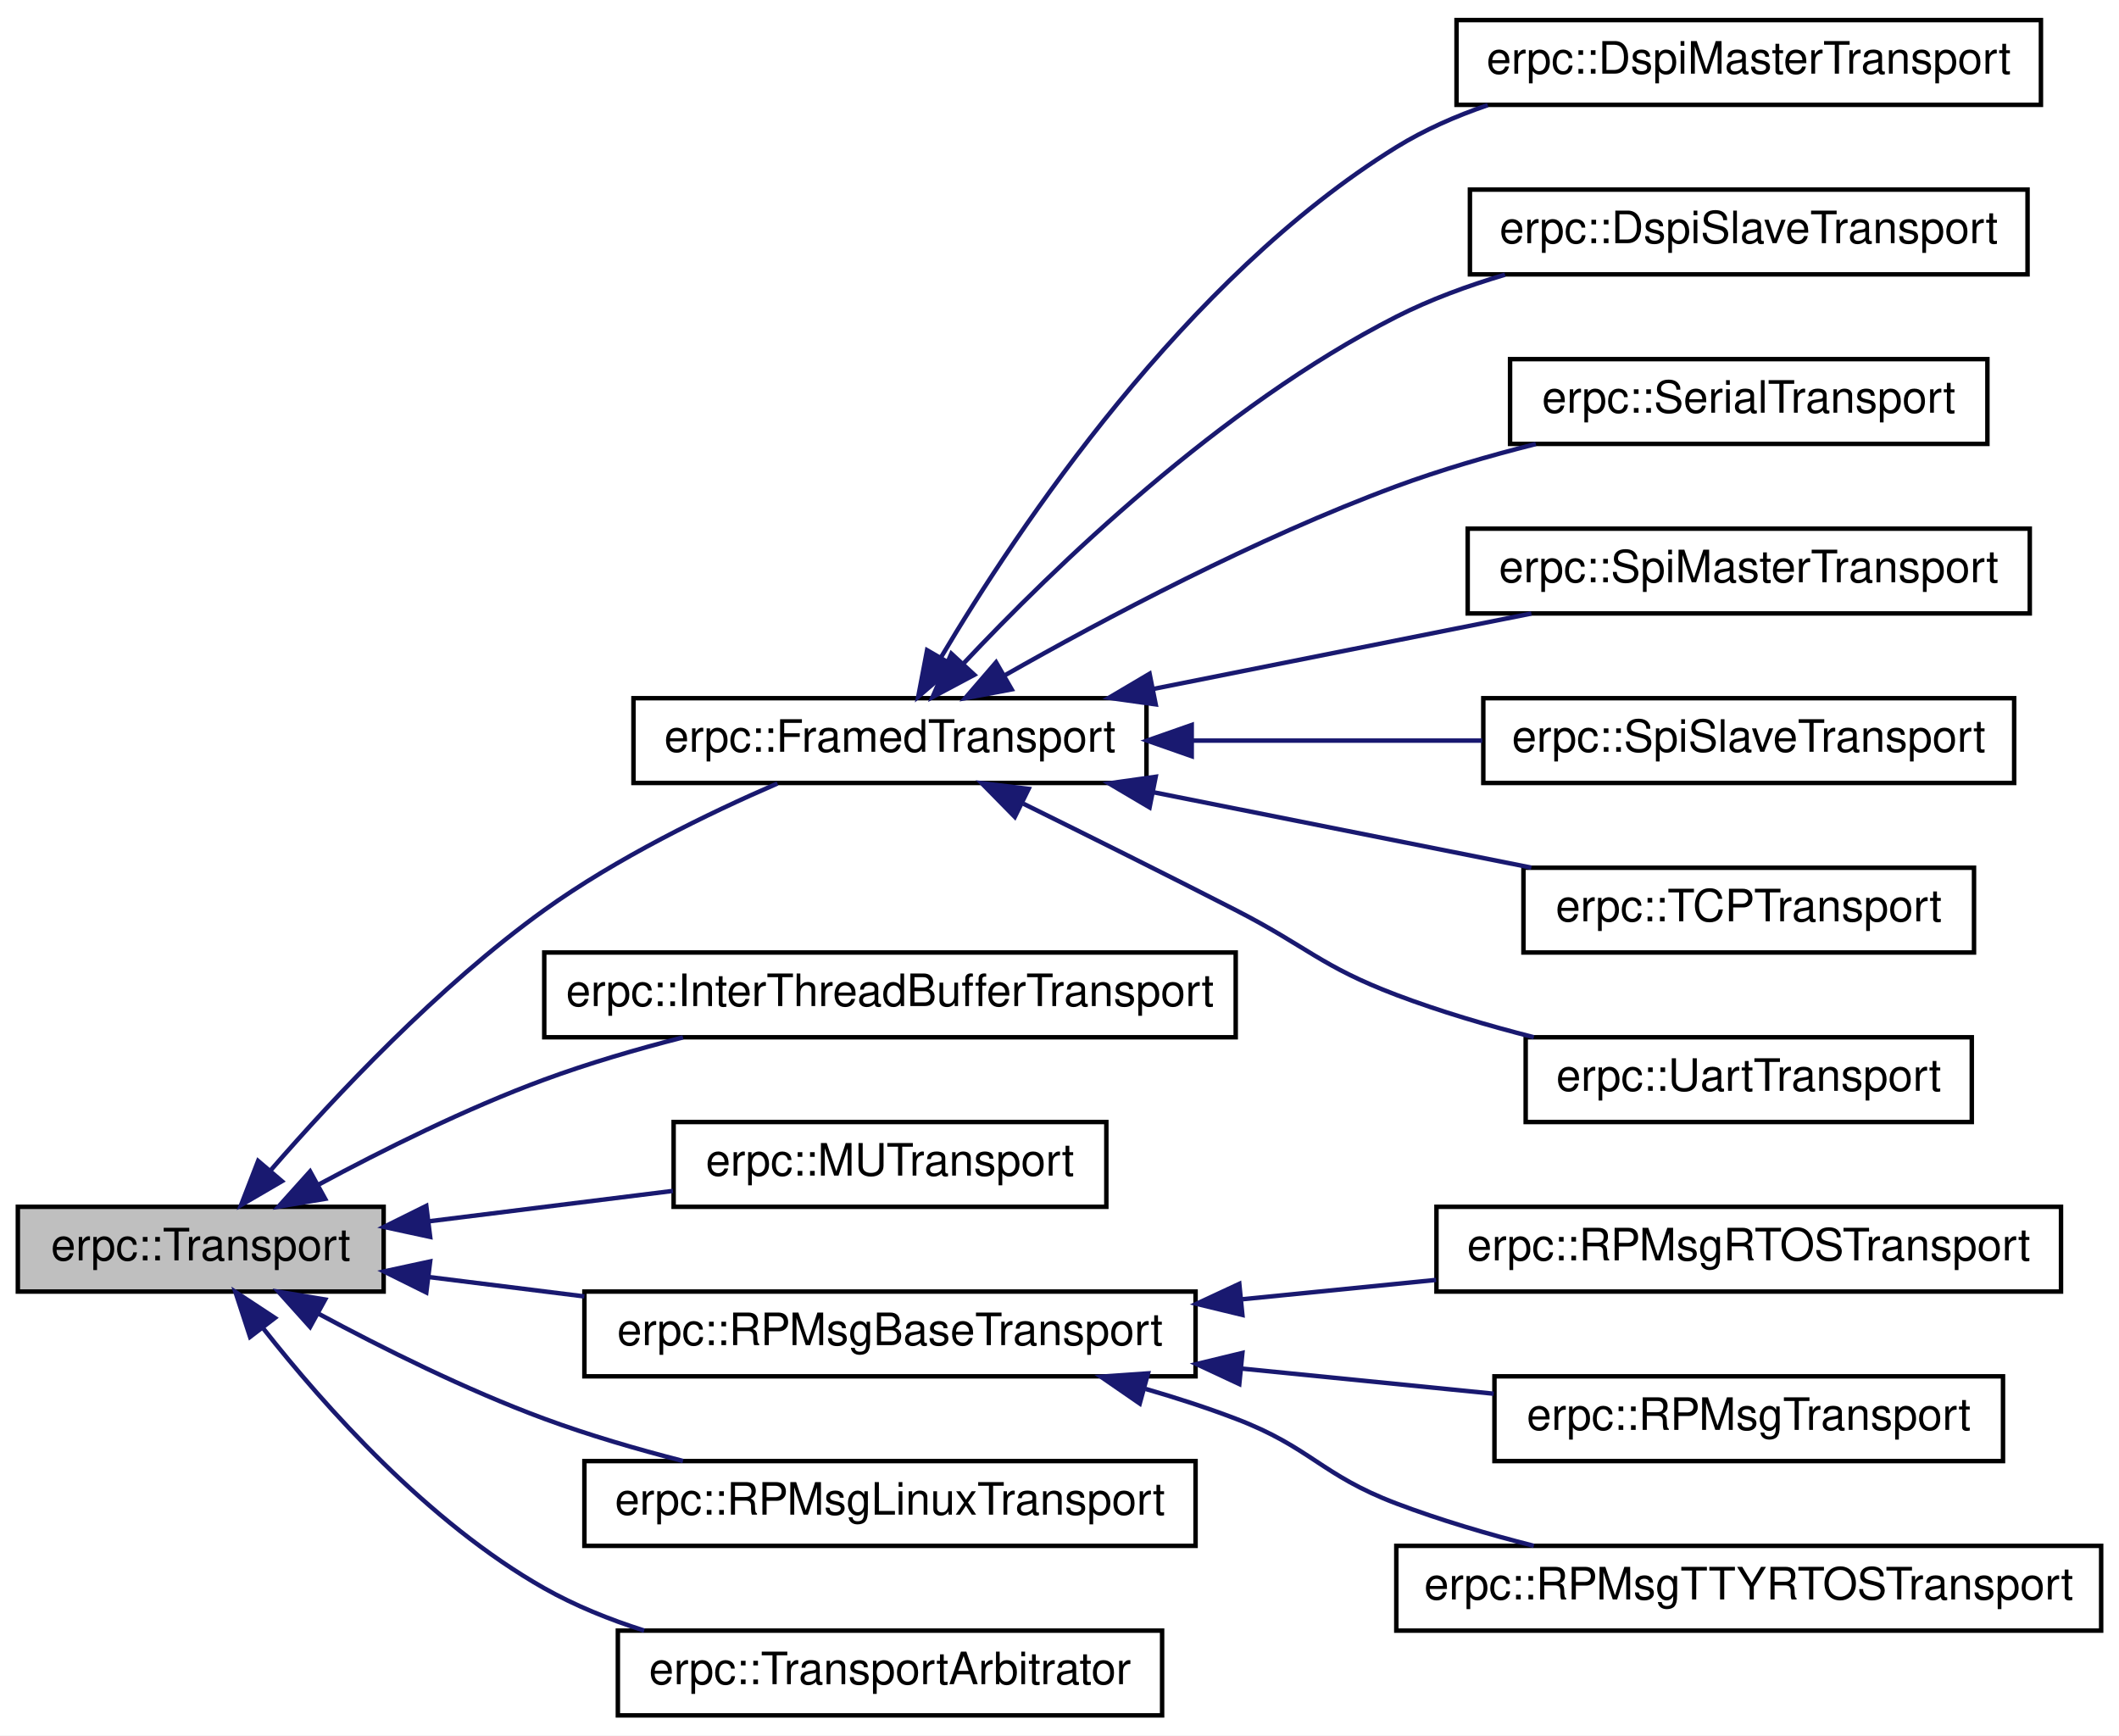
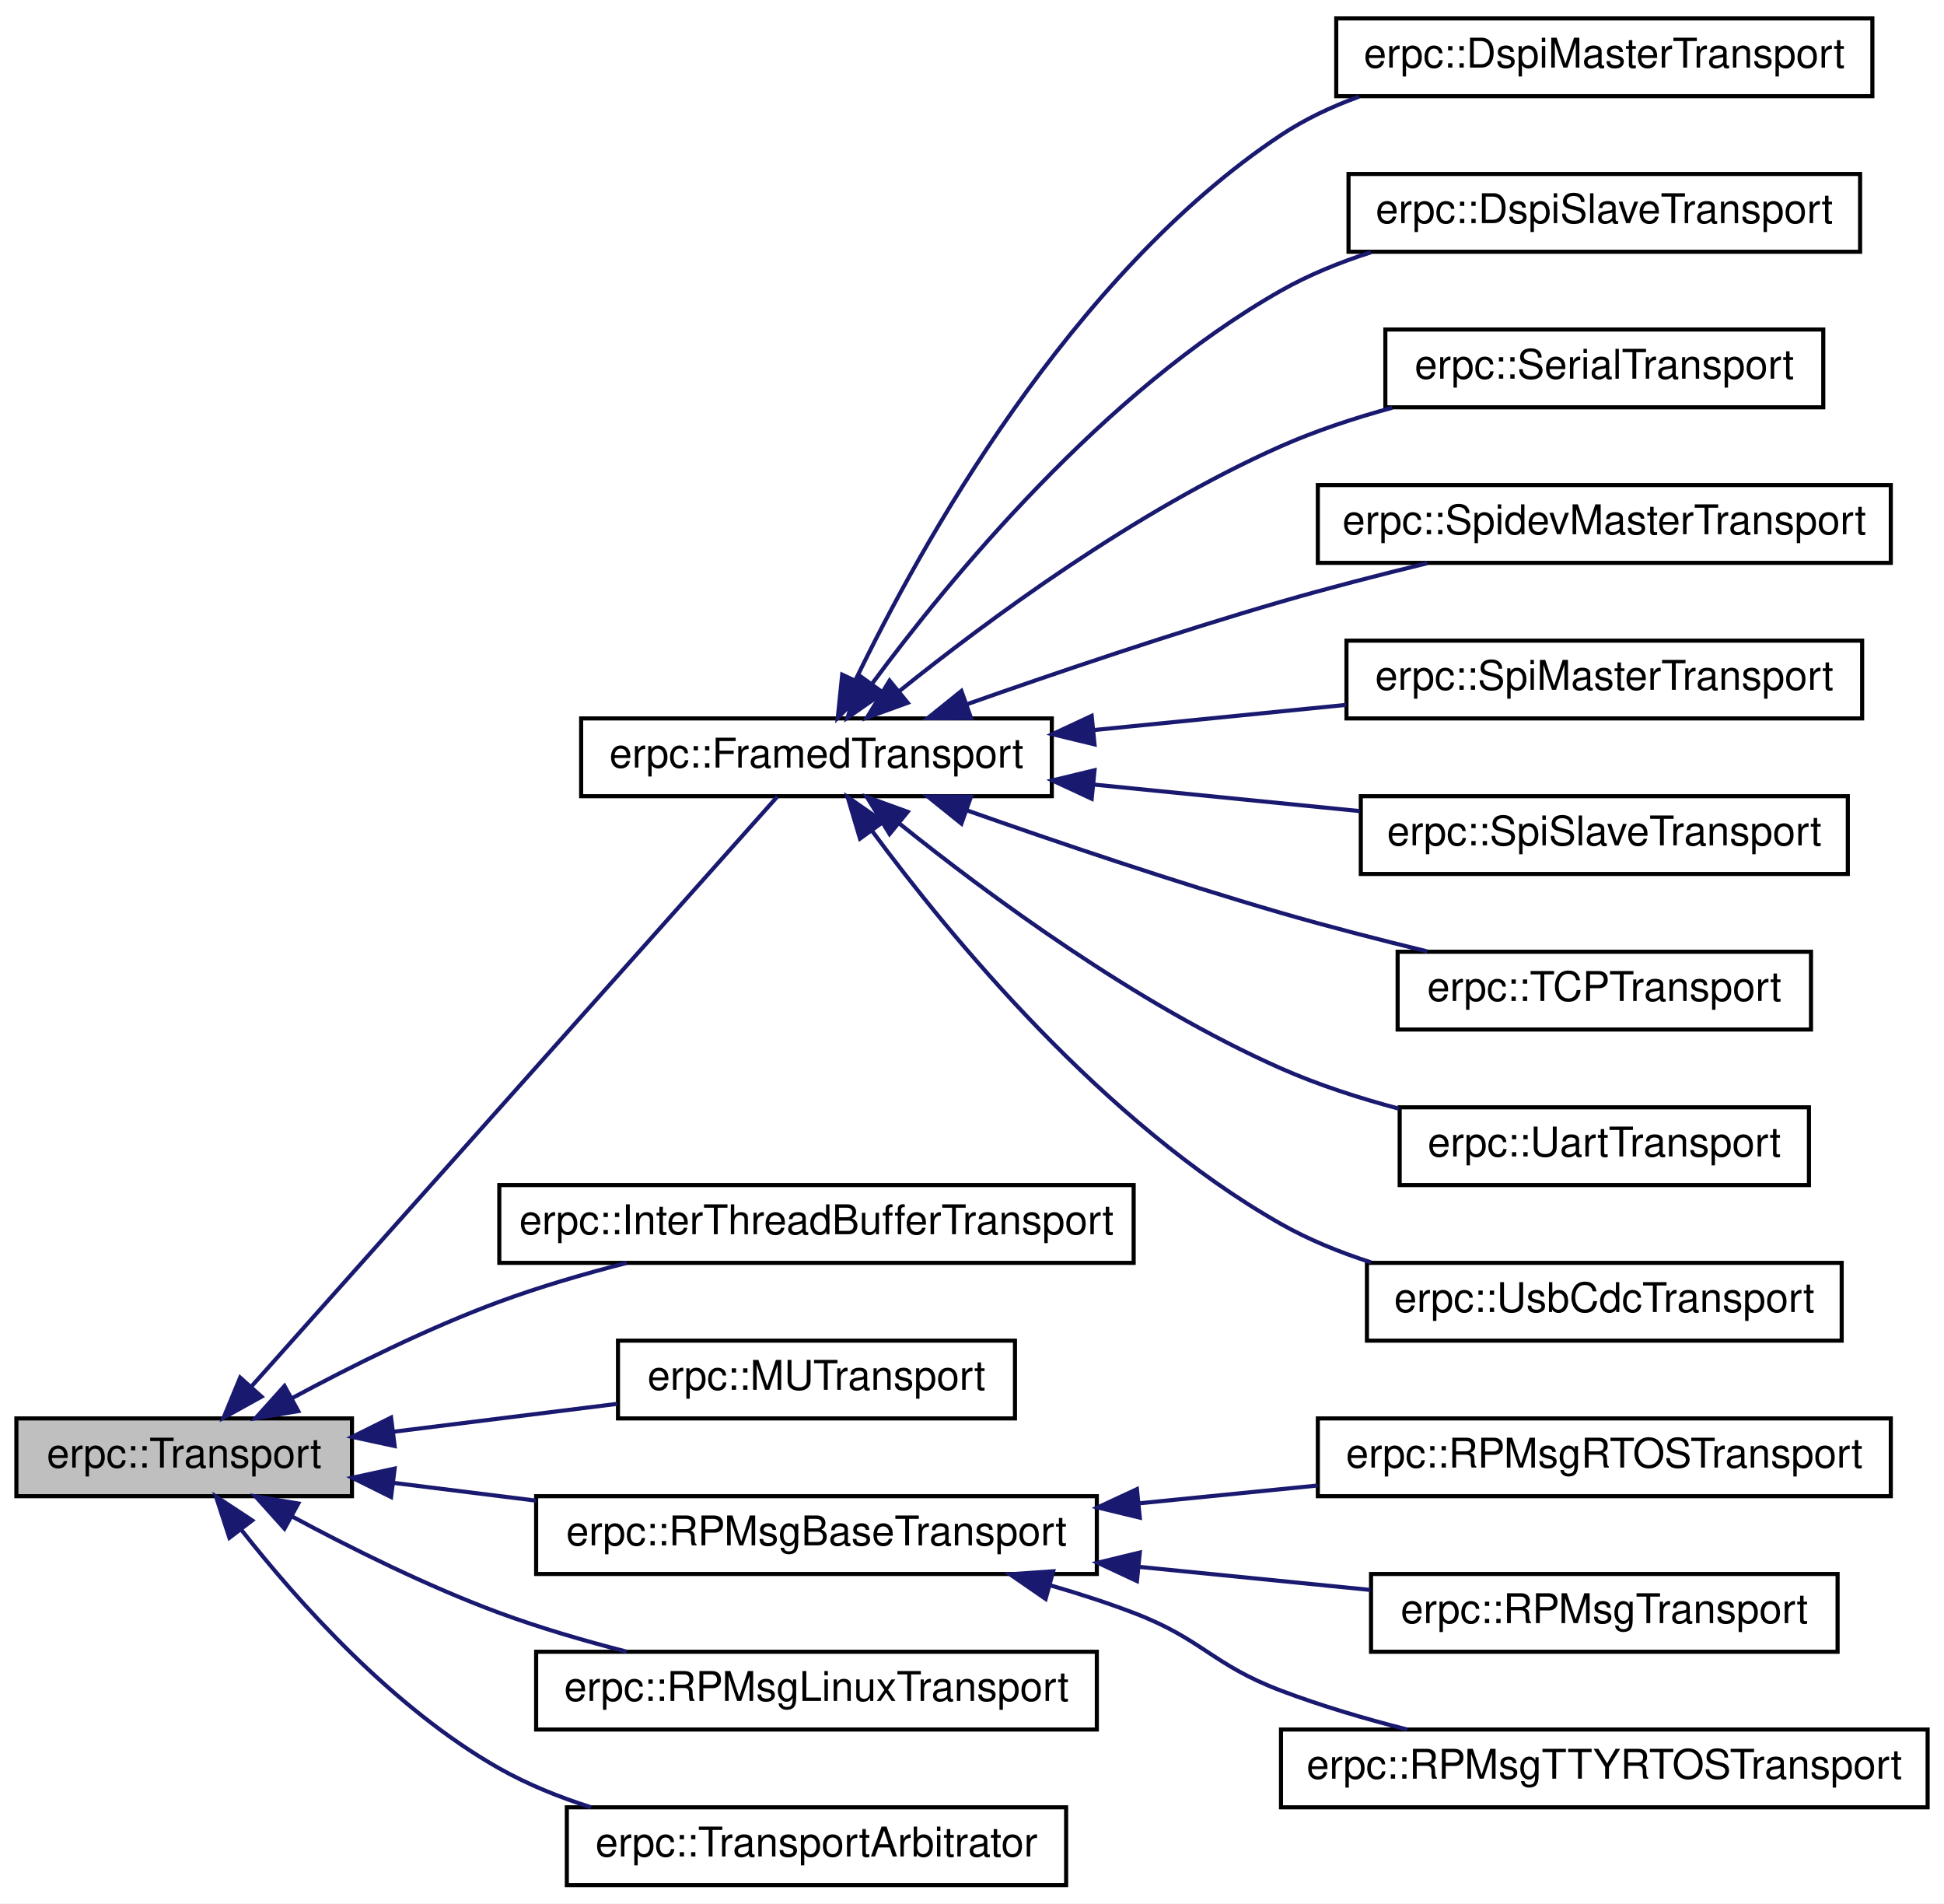
- <svg xmlns="http://www.w3.org/2000/svg" xmlns:xlink="http://www.w3.org/1999/xlink" width="475pt" height="389pt" viewBox="0.00 0.00 475.00 389.00">
-   <g id="graph0" class="graph" transform="scale(1 1) rotate(0) translate(4 385)">
-     <polygon fill="white" stroke="none" points="-4,4 -4,-385 471,-385 471,4 -4,4" />
+ <svg xmlns="http://www.w3.org/2000/svg" xmlns:xlink="http://www.w3.org/1999/xlink" width="475pt" height="465pt" viewBox="0.00 0.00 475.00 465.00">
+   <g id="graph0" class="graph" transform="scale(1 1) rotate(0) translate(4 461)">
+     <polygon fill="white" stroke="none" points="-4,4 -4,-461 471,-461 471,4 -4,4" />
    <g id="node1" class="node">
      <polygon fill="#bfbfbf" stroke="black" points="0,-95.5 0,-114.5 82,-114.5 82,-95.5 0,-95.5" />
      <text text-anchor="middle" x="41" y="-102.5" font-family="Helvetica,sans-Serif" font-size="10.00">erpc::Transport</text>
    </g>
    <g id="node2" class="node">
      <g id="a_node2">
        <a xlink:href="classerpc_1_1_framed_transport.html" target="_top" xlink:title="Base class for framed transport layers. ">
-           <polygon fill="white" stroke="black" points="138,-209.5 138,-228.5 253,-228.5 253,-209.5 138,-209.5" />
-           <text text-anchor="middle" x="195.5" y="-216.5" font-family="Helvetica,sans-Serif" font-size="10.00">erpc::FramedTransport</text>
+           <polygon fill="white" stroke="black" points="138,-266.5 138,-285.5 253,-285.5 253,-266.5 138,-266.5" />
+           <text text-anchor="middle" x="195.5" y="-273.5" font-family="Helvetica,sans-Serif" font-size="10.00">erpc::FramedTransport</text>
        </a>
      </g>
    </g>
    <g id="edge1" class="edge">
-       <path fill="none" stroke="midnightblue" d="M56.72,-122.735C71.109,-139.289 94.259,-163.936 118,-181 134.256,-192.685 154.641,-202.613 170.28,-209.388" />
-       <polygon fill="midnightblue" stroke="midnightblue" points="59.19,-120.236 50.038,-114.898 53.863,-124.778 59.19,-120.236" />
-     </g>
-     <g id="node10" class="node">
-       <g id="a_node10">
+       <path fill="none" stroke="midnightblue" d="M57.475,-122.353C89.312,-158.051 161.229,-238.693 185.959,-266.423" />
+       <polygon fill="midnightblue" stroke="midnightblue" points="59.904,-119.817 50.636,-114.684 54.68,-124.476 59.904,-119.817" />
+     </g>
+     <g id="node12" class="node">
+       <g id="a_node12">
        <a xlink:href="classerpc_1_1_inter_thread_buffer_transport.html" target="_top" xlink:title="Very basic transport to send/receive messages between threads. ">
          <polygon fill="white" stroke="black" points="118,-152.5 118,-171.5 273,-171.5 273,-152.5 118,-152.5" />
          <text text-anchor="middle" x="195.5" y="-159.5" font-family="Helvetica,sans-Serif" font-size="10.00">erpc::InterThreadBufferTransport</text>
        </a>
      </g>
    </g>
-     <g id="edge9" class="edge">
+     <g id="edge11" class="edge">
      <path fill="none" stroke="midnightblue" d="M67.287,-119.406C81.782,-127.21 100.517,-136.548 118,-143 127.886,-146.648 138.745,-149.821 149.099,-152.474" />
      <polygon fill="midnightblue" stroke="midnightblue" points="68.881,-116.288 58.431,-114.545 65.513,-122.425 68.881,-116.288" />
    </g>
-     <g id="node11" class="node">
-       <g id="a_node11">
+     <g id="node13" class="node">
+       <g id="a_node13">
        <a xlink:href="classerpc_1_1_m_u_transport.html" target="_top" xlink:title="Transport that uses Messaging Unit (MU) for interprocessor messaging. ">
          <polygon fill="white" stroke="black" points="147,-114.5 147,-133.5 244,-133.5 244,-114.5 147,-114.5" />
          <text text-anchor="middle" x="195.5" y="-121.5" font-family="Helvetica,sans-Serif" font-size="10.00">erpc::MUTransport</text>
        </a>
      </g>
    </g>
-     <g id="edge10" class="edge">
+     <g id="edge12" class="edge">
      <path fill="none" stroke="midnightblue" d="M92.151,-111.248C109.748,-113.441 129.453,-115.896 146.839,-118.062" />
      <polygon fill="midnightblue" stroke="midnightblue" points="92.424,-107.755 82.068,-109.992 91.558,-114.702 92.424,-107.755" />
    </g>
-     <g id="node12" class="node">
-       <g id="a_node12">
+     <g id="node14" class="node">
+       <g id="a_node14">
        <a xlink:href="classerpc_1_1_r_p_msg_base_transport.html" target="_top" xlink:title="Transport that other RPMsg transports inherits. ">
          <polygon fill="white" stroke="black" points="127,-76.5 127,-95.5 264,-95.5 264,-76.5 127,-76.5" />
          <text text-anchor="middle" x="195.5" y="-83.5" font-family="Helvetica,sans-Serif" font-size="10.00">erpc::RPMsgBaseTransport</text>
        </a>
      </g>
    </g>
-     <g id="edge11" class="edge">
+     <g id="edge13" class="edge">
      <path fill="none" stroke="midnightblue" d="M92.052,-98.764C103.221,-97.372 115.244,-95.874 126.987,-94.412" />
      <polygon fill="midnightblue" stroke="midnightblue" points="91.558,-95.298 82.068,-100.008 92.424,-102.245 91.558,-95.298" />
    </g>
-     <g id="node16" class="node">
-       <g id="a_node16">
+     <g id="node18" class="node">
+       <g id="a_node18">
        <a xlink:href="classerpc_1_1_r_p_msg_linux_transport.html" target="_top" xlink:title="RPMSG Linux transport to send/receive messages through RPMSG endpoints based on https://github.com/NXPmicro/rpmsg-sysfs/tree/0aa1817545a765c200b1b2f9b6680a420dcf9171 implementation. ">
          <polygon fill="white" stroke="black" points="127,-38.5 127,-57.5 264,-57.5 264,-38.5 127,-38.5" />
          <text text-anchor="middle" x="195.5" y="-45.5" font-family="Helvetica,sans-Serif" font-size="10.00">erpc::RPMsgLinuxTransport</text>
        </a>
      </g>
    </g>
-     <g id="edge15" class="edge">
+     <g id="edge17" class="edge">
      <path fill="none" stroke="midnightblue" d="M67.287,-90.594C81.782,-82.79 100.517,-73.452 118,-67 127.886,-63.352 138.745,-60.179 149.099,-57.526" />
      <polygon fill="midnightblue" stroke="midnightblue" points="65.513,-87.576 58.431,-95.455 68.881,-93.712 65.513,-87.576" />
    </g>
-     <g id="node17" class="node">
-       <g id="a_node17">
+     <g id="node19" class="node">
+       <g id="a_node19">
        <a xlink:href="classerpc_1_1_transport_arbitrator.html" target="_top" xlink:title="Interposer to share transport between client and server. ">
          <polygon fill="white" stroke="black" points="134.5,-0.5 134.5,-19.5 256.5,-19.5 256.5,-0.5 134.5,-0.5" />
          <text text-anchor="middle" x="195.5" y="-7.5" font-family="Helvetica,sans-Serif" font-size="10.00">erpc::TransportArbitrator</text>
        </a>
      </g>
    </g>
-     <g id="edge16" class="edge">
+     <g id="edge18" class="edge">
      <path fill="none" stroke="midnightblue" d="M55.057,-87.181C68.792,-69.735 91.993,-43.698 118,-29 124.91,-25.095 132.616,-21.984 140.402,-19.508" />
      <polygon fill="midnightblue" stroke="midnightblue" points="52.058,-85.342 48.774,-95.415 57.623,-89.589 52.058,-85.342" />
    </g>
    <g id="node3" class="node">
      <g id="a_node3">
        <a xlink:href="classerpc_1_1_dspi_master_transport.html" target="_top" xlink:title="Very basic transport to send/receive messages via DSPI. ">
-           <polygon fill="white" stroke="black" points="322.5,-361.5 322.5,-380.5 453.5,-380.5 453.5,-361.5 322.5,-361.5" />
-           <text text-anchor="middle" x="388" y="-368.5" font-family="Helvetica,sans-Serif" font-size="10.00">erpc::DspiMasterTransport</text>
+           <polygon fill="white" stroke="black" points="322.5,-437.5 322.5,-456.5 453.5,-456.5 453.5,-437.5 322.5,-437.5" />
+           <text text-anchor="middle" x="388" y="-444.5" font-family="Helvetica,sans-Serif" font-size="10.00">erpc::DspiMasterTransport</text>
        </a>
      </g>
    </g>
    <g id="edge2" class="edge">
-       <path fill="none" stroke="midnightblue" d="M206.909,-237.613C224.187,-266.72 261.625,-322.704 309,-352 315.283,-355.885 322.307,-358.976 329.497,-361.435" />
-       <polygon fill="midnightblue" stroke="midnightblue" points="209.876,-235.752 201.837,-228.85 203.817,-239.258 209.876,-235.752" />
+       <path fill="none" stroke="midnightblue" d="M205.065,-294.942C220.785,-327.47 257.425,-393.744 309,-428 314.805,-431.856 321.318,-434.93 328.041,-437.381" />
+       <polygon fill="midnightblue" stroke="midnightblue" points="208.121,-293.215 200.704,-285.65 201.784,-296.19 208.121,-293.215" />
    </g>
    <g id="node4" class="node">
      <g id="a_node4">
        <a xlink:href="classerpc_1_1_dspi_slave_transport.html" target="_top" xlink:title="Very basic transport to send/receive messages via DSPI. ">
-           <polygon fill="white" stroke="black" points="325.5,-323.5 325.5,-342.5 450.5,-342.5 450.5,-323.5 325.5,-323.5" />
-           <text text-anchor="middle" x="388" y="-330.5" font-family="Helvetica,sans-Serif" font-size="10.00">erpc::DspiSlaveTransport</text>
+           <polygon fill="white" stroke="black" points="325.5,-399.5 325.5,-418.5 450.5,-418.5 450.5,-399.5 325.5,-399.5" />
+           <text text-anchor="middle" x="388" y="-406.5" font-family="Helvetica,sans-Serif" font-size="10.00">erpc::DspiSlaveTransport</text>
        </a>
      </g>
    </g>
    <g id="edge3" class="edge">
-       <path fill="none" stroke="midnightblue" d="M211.907,-236.199C232.096,-257.663 269.593,-293.978 309,-314 316.58,-317.851 324.976,-320.946 333.369,-323.426" />
-       <polygon fill="midnightblue" stroke="midnightblue" points="214.402,-233.742 205.049,-228.765 209.257,-238.488 214.402,-233.742" />
+       <path fill="none" stroke="midnightblue" d="M209.152,-294.07C227.941,-319.497 265.691,-365.462 309,-390 315.791,-393.848 323.343,-396.921 330.999,-399.375" />
+       <polygon fill="midnightblue" stroke="midnightblue" points="211.806,-291.767 203.113,-285.71 206.132,-295.866 211.806,-291.767" />
    </g>
    <g id="node5" class="node">
      <g id="a_node5">
        <a xlink:href="classerpc_1_1_serial_transport.html" target="_top" xlink:title="Serial transport layer for host PC. ">
-           <polygon fill="white" stroke="black" points="334.5,-285.5 334.5,-304.5 441.5,-304.5 441.5,-285.5 334.5,-285.5" />
-           <text text-anchor="middle" x="388" y="-292.5" font-family="Helvetica,sans-Serif" font-size="10.00">erpc::SerialTransport</text>
+           <polygon fill="white" stroke="black" points="334.5,-361.5 334.5,-380.5 441.5,-380.5 441.5,-361.5 334.5,-361.5" />
+           <text text-anchor="middle" x="388" y="-368.5" font-family="Helvetica,sans-Serif" font-size="10.00">erpc::SerialTransport</text>
        </a>
      </g>
    </g>
    <g id="edge4" class="edge">
-       <path fill="none" stroke="midnightblue" d="M221.165,-233.587C243.475,-246.267 277.551,-264.379 309,-276 318.936,-279.671 329.847,-282.838 340.278,-285.475" />
-       <polygon fill="midnightblue" stroke="midnightblue" points="222.779,-230.477 212.366,-228.519 219.285,-236.543 222.779,-230.477" />
+       <path fill="none" stroke="midnightblue" d="M215.809,-292.22C237.265,-309.452 273.573,-336.326 309,-352 317.54,-355.778 326.952,-358.88 336.196,-361.401" />
+       <polygon fill="midnightblue" stroke="midnightblue" points="217.787,-289.316 207.828,-285.701 213.359,-294.737 217.787,-289.316" />
    </g>
    <g id="node6" class="node">
      <g id="a_node6">
-         <a xlink:href="classerpc_1_1_spi_master_transport.html" target="_top" xlink:title="Very basic transport to send/receive messages via SPI. ">
-           <polygon fill="white" stroke="black" points="325,-247.5 325,-266.5 451,-266.5 451,-247.5 325,-247.5" />
-           <text text-anchor="middle" x="388" y="-254.5" font-family="Helvetica,sans-Serif" font-size="10.00">erpc::SpiMasterTransport</text>
+         <a xlink:href="classerpc_1_1_spidev_master_transport.html" target="_top" xlink:title="Very basic transport to send/receive messages via SPIdev. ">
+           <polygon fill="white" stroke="black" points="318,-323.5 318,-342.5 458,-342.5 458,-323.5 318,-323.5" />
+           <text text-anchor="middle" x="388" y="-330.5" font-family="Helvetica,sans-Serif" font-size="10.00">erpc::SpidevMasterTransport</text>
        </a>
      </g>
    </g>
    <g id="edge5" class="edge">
-       <path fill="none" stroke="midnightblue" d="M254.7,-230.61C281.794,-236.014 313.625,-242.364 339.274,-247.48" />
-       <polygon fill="midnightblue" stroke="midnightblue" points="255.063,-227.113 244.571,-228.589 253.693,-233.978 255.063,-227.113" />
+       <path fill="none" stroke="midnightblue" d="M232.249,-288.96C254.236,-296.71 283.074,-306.479 309,-314 320.512,-317.339 333.092,-320.579 344.723,-323.41" />
+       <polygon fill="midnightblue" stroke="midnightblue" points="233.258,-285.605 222.664,-285.557 230.916,-292.201 233.258,-285.605" />
    </g>
    <g id="node7" class="node">
      <g id="a_node7">
-         <a xlink:href="classerpc_1_1_spi_slave_transport.html" target="_top" xlink:title="Very basic transport to send/receive messages via SPI. ">
-           <polygon fill="white" stroke="black" points="328.5,-209.5 328.5,-228.5 447.5,-228.5 447.5,-209.5 328.5,-209.5" />
-           <text text-anchor="middle" x="388" y="-216.5" font-family="Helvetica,sans-Serif" font-size="10.00">erpc::SpiSlaveTransport</text>
+         <a xlink:href="classerpc_1_1_spi_master_transport.html" target="_top" xlink:title="Very basic transport to send/receive messages via SPI. ">
+           <polygon fill="white" stroke="black" points="325,-285.5 325,-304.5 451,-304.5 451,-285.5 325,-285.5" />
+           <text text-anchor="middle" x="388" y="-292.5" font-family="Helvetica,sans-Serif" font-size="10.00">erpc::SpiMasterTransport</text>
        </a>
      </g>
    </g>
    <g id="edge6" class="edge">
-       <path fill="none" stroke="midnightblue" d="M263.342,-219C284.501,-219 307.718,-219 328.265,-219" />
-       <polygon fill="midnightblue" stroke="midnightblue" points="263.141,-215.5 253.141,-219 263.14,-222.5 263.141,-215.5" />
+       <path fill="none" stroke="midnightblue" d="M263.136,-282.646C283.211,-284.648 305.155,-286.837 324.922,-288.808" />
+       <polygon fill="midnightblue" stroke="midnightblue" points="263.439,-279.159 253.141,-281.649 262.744,-286.124 263.439,-279.159" />
    </g>
    <g id="node8" class="node">
      <g id="a_node8">
-         <a xlink:href="classerpc_1_1_t_c_p_transport.html" target="_top" xlink:title="Client side of TCP/IP transport. ">
-           <polygon fill="white" stroke="black" points="337.5,-171.5 337.5,-190.5 438.5,-190.5 438.5,-171.5 337.5,-171.5" />
-           <text text-anchor="middle" x="388" y="-178.5" font-family="Helvetica,sans-Serif" font-size="10.00">erpc::TCPTransport</text>
+         <a xlink:href="classerpc_1_1_spi_slave_transport.html" target="_top" xlink:title="Very basic transport to send/receive messages via SPI. ">
+           <polygon fill="white" stroke="black" points="328.5,-247.5 328.5,-266.5 447.5,-266.5 447.5,-247.5 328.5,-247.5" />
+           <text text-anchor="middle" x="388" y="-254.5" font-family="Helvetica,sans-Serif" font-size="10.00">erpc::SpiSlaveTransport</text>
        </a>
      </g>
    </g>
    <g id="edge7" class="edge">
-       <path fill="none" stroke="midnightblue" d="M254.7,-207.39C281.794,-201.986 313.625,-195.636 339.274,-190.52" />
-       <polygon fill="midnightblue" stroke="midnightblue" points="253.693,-204.022 244.571,-209.411 255.063,-210.887 253.693,-204.022" />
+       <path fill="none" stroke="midnightblue" d="M263.342,-269.333C284.501,-267.223 307.718,-264.907 328.265,-262.858" />
+       <polygon fill="midnightblue" stroke="midnightblue" points="262.744,-265.876 253.141,-270.351 263.439,-272.841 262.744,-265.876" />
    </g>
    <g id="node9" class="node">
      <g id="a_node9">
+         <a xlink:href="classerpc_1_1_t_c_p_transport.html" target="_top" xlink:title="Client side of TCP/IP transport. ">
+           <polygon fill="white" stroke="black" points="337.5,-209.5 337.5,-228.5 438.5,-228.5 438.5,-209.5 337.5,-209.5" />
+           <text text-anchor="middle" x="388" y="-216.5" font-family="Helvetica,sans-Serif" font-size="10.00">erpc::TCPTransport</text>
+         </a>
+       </g>
+     </g>
+     <g id="edge8" class="edge">
+       <path fill="none" stroke="midnightblue" d="M232.249,-263.04C254.236,-255.29 283.074,-245.521 309,-238 320.512,-234.661 333.092,-231.421 344.723,-228.59" />
+       <polygon fill="midnightblue" stroke="midnightblue" points="230.916,-259.799 222.664,-266.443 233.258,-266.395 230.916,-259.799" />
+     </g>
+     <g id="node10" class="node">
+       <g id="a_node10">
        <a xlink:href="classerpc_1_1_uart_transport.html" target="_top" xlink:title="Very basic transport to send/receive messages via UART. ">
-           <polygon fill="white" stroke="black" points="338,-133.5 338,-152.5 438,-152.5 438,-133.5 338,-133.5" />
-           <text text-anchor="middle" x="388" y="-140.5" font-family="Helvetica,sans-Serif" font-size="10.00">erpc::UartTransport</text>
-         </a>
-       </g>
-     </g>
-     <g id="edge8" class="edge">
-       <path fill="none" stroke="midnightblue" d="M225.418,-204.844C239.77,-197.766 257.343,-189.019 273,-181 289.103,-172.753 292.083,-168.412 309,-162 318.775,-158.295 329.517,-155.131 339.821,-152.507" />
-       <polygon fill="midnightblue" stroke="midnightblue" points="223.488,-201.893 216.061,-209.448 226.579,-208.174 223.488,-201.893" />
-     </g>
-     <g id="node13" class="node">
-       <g id="a_node13">
+           <polygon fill="white" stroke="black" points="338,-171.5 338,-190.5 438,-190.5 438,-171.5 338,-171.5" />
+           <text text-anchor="middle" x="388" y="-178.5" font-family="Helvetica,sans-Serif" font-size="10.00">erpc::UartTransport</text>
+         </a>
+       </g>
+     </g>
+     <g id="edge9" class="edge">
+       <path fill="none" stroke="midnightblue" d="M215.809,-259.78C237.265,-242.548 273.573,-215.674 309,-200 318.05,-195.996 328.079,-192.752 337.849,-190.154" />
+       <polygon fill="midnightblue" stroke="midnightblue" points="213.359,-257.263 207.828,-266.299 217.787,-262.684 213.359,-257.263" />
+     </g>
+     <g id="node11" class="node">
+       <g id="a_node11">
+         <a xlink:href="classerpc_1_1_usb_cdc_transport.html" target="_top" xlink:title="Very basic transport to send/receive messages via virtual USB CDC port. ">
+           <polygon fill="white" stroke="black" points="330,-133.5 330,-152.5 446,-152.5 446,-133.5 330,-133.5" />
+           <text text-anchor="middle" x="388" y="-140.5" font-family="Helvetica,sans-Serif" font-size="10.00">erpc::UsbCdcTransport</text>
+         </a>
+       </g>
+     </g>
+     <g id="edge10" class="edge">
+       <path fill="none" stroke="midnightblue" d="M209.152,-257.93C227.941,-232.503 265.691,-186.538 309,-162 315.791,-158.152 323.343,-155.079 330.999,-152.625" />
+       <polygon fill="midnightblue" stroke="midnightblue" points="206.132,-256.134 203.113,-266.29 211.806,-260.233 206.132,-256.134" />
+     </g>
+     <g id="node15" class="node">
+       <g id="a_node15">
        <a xlink:href="classerpc_1_1_r_p_msg_r_t_o_s_transport.html" target="_top" xlink:title="Transport that uses RPMsg zero copy RTOS API for interprocessor messaging. ">
          <polygon fill="white" stroke="black" points="318,-95.5 318,-114.5 458,-114.5 458,-95.5 318,-95.5" />
          <text text-anchor="middle" x="388" y="-102.5" font-family="Helvetica,sans-Serif" font-size="10.00">erpc::RPMsgRTOSTransport</text>
        </a>
      </g>
    </g>
-     <g id="edge12" class="edge">
+     <g id="edge14" class="edge">
      <path fill="none" stroke="midnightblue" d="M274.548,-93.784C288.918,-95.218 303.828,-96.705 317.912,-98.109" />
      <polygon fill="midnightblue" stroke="midnightblue" points="274.498,-90.262 264.2,-92.752 273.803,-97.227 274.498,-90.262" />
    </g>
-     <g id="node14" class="node">
-       <g id="a_node14">
+     <g id="node16" class="node">
+       <g id="a_node16">
        <a xlink:href="classerpc_1_1_r_p_msg_transport.html" target="_top" xlink:title="Transport that uses RPMsg zero copy API for interprocessor messaging. ">
          <polygon fill="white" stroke="black" points="331,-57.5 331,-76.5 445,-76.5 445,-57.5 331,-57.5" />
          <text text-anchor="middle" x="388" y="-64.5" font-family="Helvetica,sans-Serif" font-size="10.00">erpc::RPMsgTransport</text>
        </a>
      </g>
    </g>
-     <g id="edge13" class="edge">
+     <g id="edge15" class="edge">
      <path fill="none" stroke="midnightblue" d="M274.299,-78.24C293.236,-76.352 313.125,-74.368 330.834,-72.602" />
      <polygon fill="midnightblue" stroke="midnightblue" points="273.803,-74.773 264.2,-79.248 274.498,-81.738 273.803,-74.773" />
    </g>
-     <g id="node15" class="node">
-       <g id="a_node15">
+     <g id="node17" class="node">
+       <g id="a_node17">
        <a xlink:href="classerpc_1_1_r_p_msg_t_t_y_r_t_o_s_transport.html" target="_top" xlink:title="Transport that uses RPMsg zero copy RTOS API for interprocessor messaging. ">
          <polygon fill="white" stroke="black" points="309,-19.5 309,-38.5 467,-38.5 467,-19.5 309,-19.5" />
          <text text-anchor="middle" x="388" y="-26.5" font-family="Helvetica,sans-Serif" font-size="10.00">erpc::RPMsgTTYRTOSTransport</text>
        </a>
      </g>
    </g>
-     <g id="edge14" class="edge">
+     <g id="edge16" class="edge">
      <path fill="none" stroke="midnightblue" d="M252.807,-73.676C259.687,-71.685 266.557,-69.458 273,-67 289.903,-60.55 292.083,-54.412 309,-48 318.775,-44.295 329.517,-41.131 339.821,-38.507" />
      <polygon fill="midnightblue" stroke="midnightblue" points="251.489,-70.408 242.768,-76.424 253.338,-77.16 251.489,-70.408" />
    </g>
  </g>
</svg>
